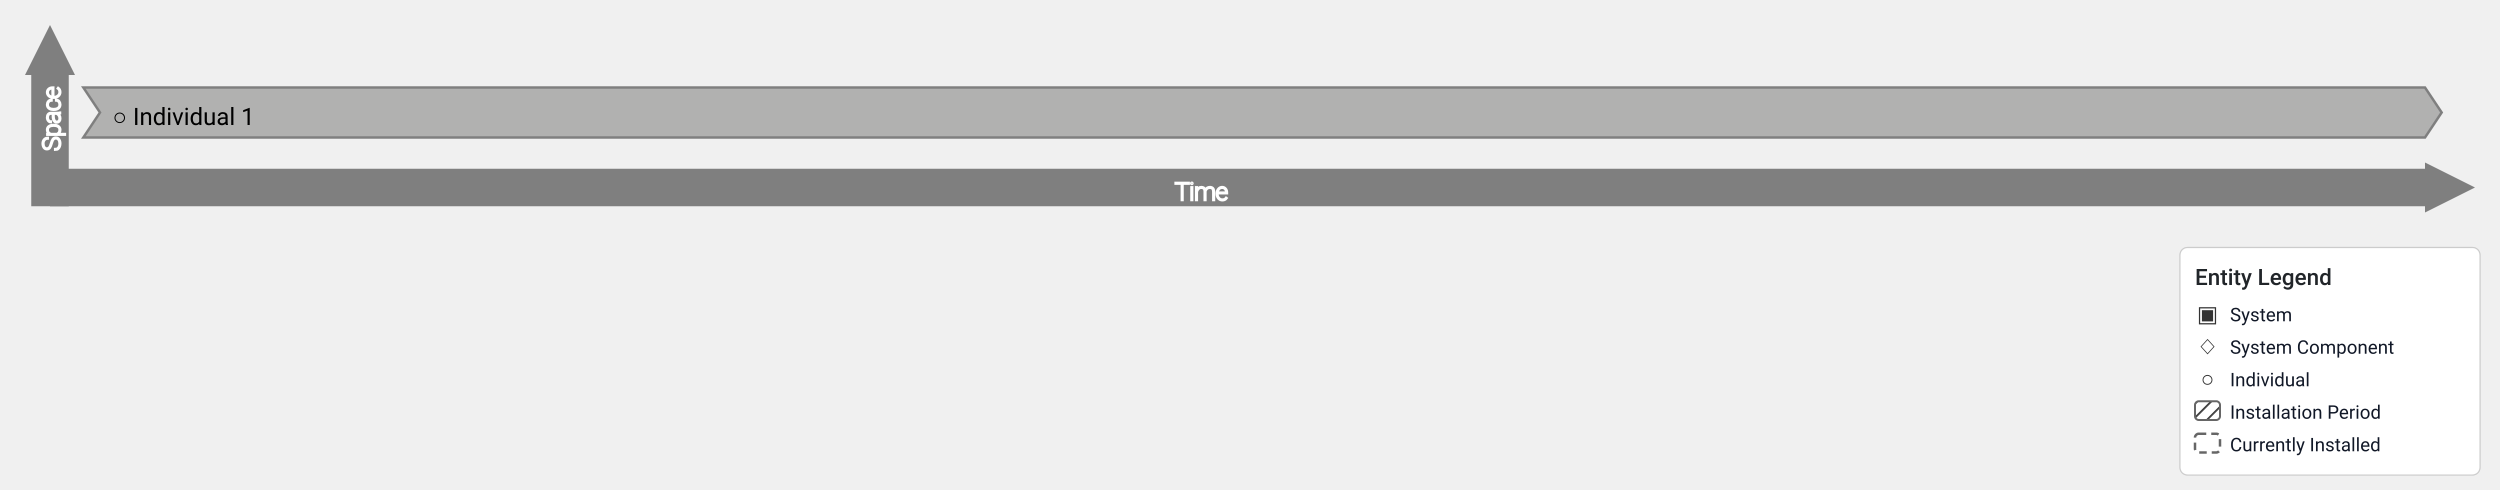
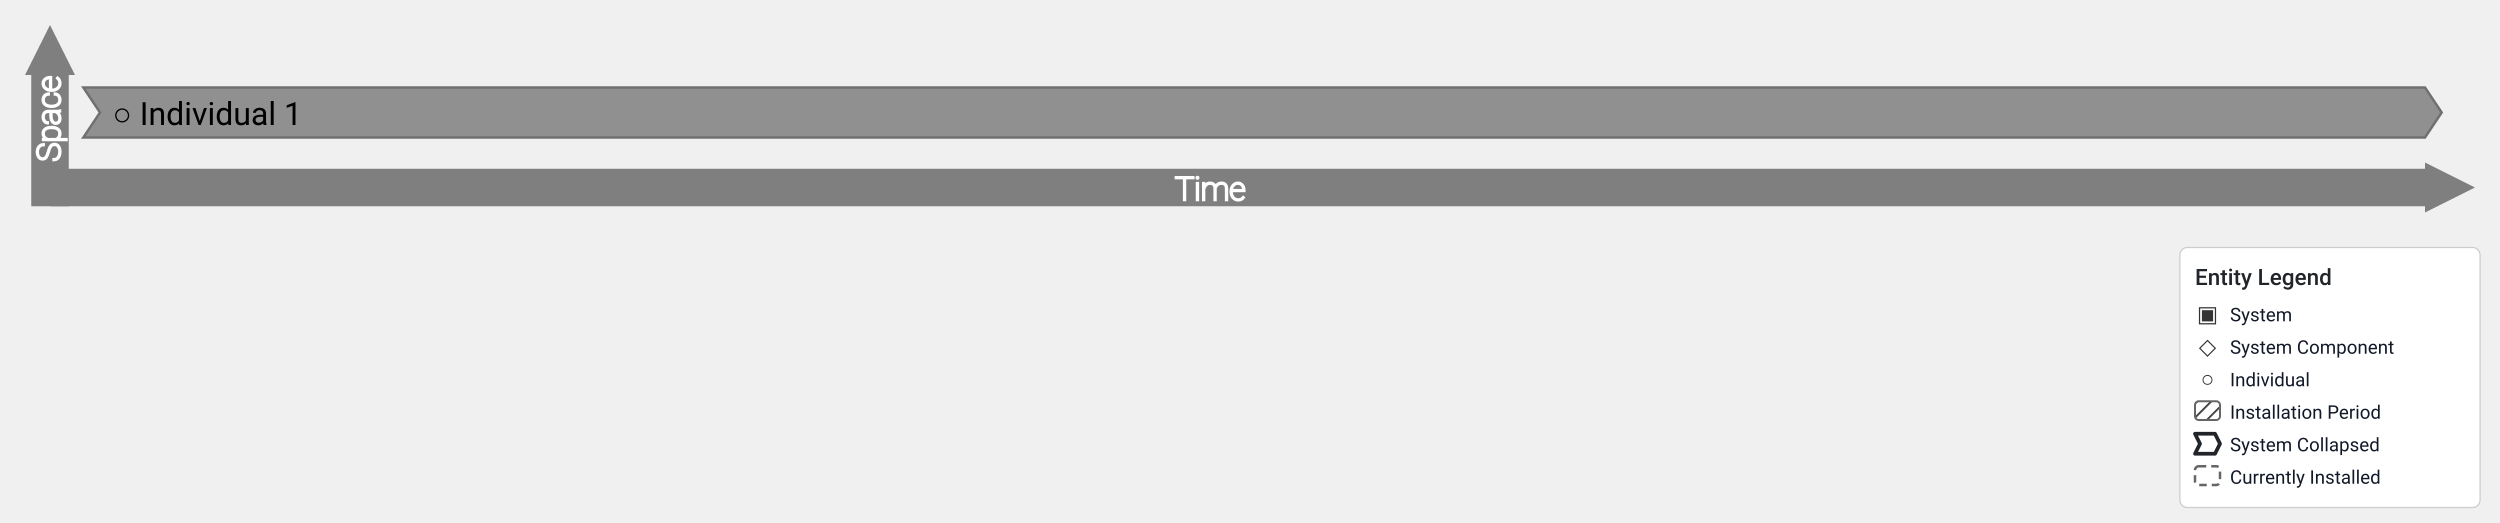
- <svg xmlns="http://www.w3.org/2000/svg" viewBox="0 0 1000 196" style="min-width: 100%; max-width: 100%;">
-   <g id="activity-diagram-group" transform="translate(0,0) scale(1)">
-     <defs>
-       <mask id="activity-mask" maskUnits="userSpaceOnUse">
-         <rect x="-50000" y="-50000" width="100000" height="100000" fill="white" />
-         <rect x="-50000" y="35" width="100000" height="20" fill="black" />
-         <path d="M 33.333 35 l 936.667 0l 6.667 10 -6.667 10l -936.667 0l 6.667 -10 -6.667 -10Z" fill="white" />
+ <svg xmlns="http://www.w3.org/2000/svg" viewBox="0 0 1000 209" style="display: inline; visibility: visible; opacity: 1; fill: rgb(0, 0, 0); fill-opacity: 1; fill-rule: nonzero; stroke: none; stroke-opacity: 1; stroke-width: 1px; stroke-dasharray: none; stroke-dashoffset: 0px; stroke-linecap: butt; stroke-linejoin: miter; stroke-miterlimit: 4; paint-order: normal; vector-effect: none; color: rgb(33, 37, 41); font-family: Roboto, Arial, sans-serif; font-size: 16px; font-weight: 400; font-style: normal; letter-spacing: normal; text-anchor: start; dominant-baseline: auto; alignment-baseline: auto; white-space: normal;">
+   <g id="activity-diagram-group" transform="translate(0,0) scale(1)" style="display: inline; visibility: visible; opacity: 1; fill: rgb(0, 0, 0); fill-opacity: 1; fill-rule: nonzero; stroke: none; stroke-opacity: 1; stroke-width: 1px; stroke-dasharray: none; stroke-dashoffset: 0px; stroke-linecap: butt; stroke-linejoin: miter; stroke-miterlimit: 4; paint-order: normal; vector-effect: none; color: rgb(33, 37, 41); font-family: Roboto, Arial, sans-serif; font-size: 16px; font-weight: 400; font-style: normal; letter-spacing: normal; text-anchor: start; dominant-baseline: auto; alignment-baseline: auto; white-space: normal;">
+     <defs style="display: inline; visibility: visible; opacity: 1; fill: rgb(0, 0, 0); fill-opacity: 1; fill-rule: nonzero; stroke: none; stroke-opacity: 1; stroke-width: 1px; stroke-dasharray: none; stroke-dashoffset: 0px; stroke-linecap: butt; stroke-linejoin: miter; stroke-miterlimit: 4; paint-order: normal; vector-effect: none; color: rgb(33, 37, 41); font-family: Roboto, Arial, sans-serif; font-size: 16px; font-weight: 400; font-style: normal; letter-spacing: normal; text-anchor: start; dominant-baseline: auto; alignment-baseline: auto; white-space: normal;">
+       <mask id="activity-mask" maskUnits="userSpaceOnUse" style="display: inline; visibility: visible; opacity: 1; fill: rgb(0, 0, 0); fill-opacity: 1; fill-rule: nonzero; stroke: none; stroke-opacity: 1; stroke-width: 1px; stroke-dasharray: none; stroke-dashoffset: 0px; stroke-linecap: butt; stroke-linejoin: miter; stroke-miterlimit: 4; paint-order: normal; vector-effect: none; color: rgb(33, 37, 41); font-family: Roboto, Arial, sans-serif; font-size: 16px; font-weight: 400; font-style: normal; letter-spacing: normal; text-anchor: start; dominant-baseline: auto; alignment-baseline: auto; white-space: normal;">
+         <rect x="-50000" y="-50000" width="100000" height="100000" fill="white" style="display: inline; visibility: visible; opacity: 1; fill: rgb(255, 255, 255); fill-opacity: 1; fill-rule: nonzero; stroke: none; stroke-opacity: 1; stroke-width: 1px; stroke-dasharray: none; stroke-dashoffset: 0px; stroke-linecap: butt; stroke-linejoin: miter; stroke-miterlimit: 4; paint-order: normal; vector-effect: none; color: rgb(33, 37, 41); font-family: Roboto, Arial, sans-serif; font-size: 16px; font-weight: 400; font-style: normal; letter-spacing: normal; text-anchor: start; dominant-baseline: auto; alignment-baseline: auto; white-space: normal;" />
+         <rect x="-50000" y="35" width="100000" height="20" fill="black" style="display: inline; visibility: visible; opacity: 1; fill: rgb(0, 0, 0); fill-opacity: 1; fill-rule: nonzero; stroke: none; stroke-opacity: 1; stroke-width: 1px; stroke-dasharray: none; stroke-dashoffset: 0px; stroke-linecap: butt; stroke-linejoin: miter; stroke-miterlimit: 4; paint-order: normal; vector-effect: none; color: rgb(33, 37, 41); font-family: Roboto, Arial, sans-serif; font-size: 16px; font-weight: 400; font-style: normal; letter-spacing: normal; text-anchor: start; dominant-baseline: auto; alignment-baseline: auto; white-space: normal;" />
+         <path d="M 33.333 35 l 936.667 0l 6.667 10 -6.667 10l -936.667 0l 6.667 -10 -6.667 -10Z" fill="white" style="display: inline; visibility: visible; opacity: 1; fill: rgb(255, 255, 255); fill-opacity: 1; fill-rule: nonzero; stroke: none; stroke-opacity: 1; stroke-width: 1px; stroke-dasharray: none; stroke-dashoffset: 0px; stroke-linecap: butt; stroke-linejoin: miter; stroke-miterlimit: 4; paint-order: normal; vector-effect: none; color: rgb(33, 37, 41); font-family: Roboto, Arial, sans-serif; font-size: 16px; font-weight: 400; font-style: normal; letter-spacing: normal; text-anchor: start; dominant-baseline: auto; alignment-baseline: auto; white-space: normal;" />
      </mask>
-       <pattern id="installHatch" width="8" height="8" patternUnits="userSpaceOnUse" patternTransform="rotate(45)">
-         <line x1="0" y1="0" x2="0" y2="8" stroke="#666" stroke-width="1.5" />
+       <pattern id="installHatch" width="8" height="8" patternUnits="userSpaceOnUse" patternTransform="rotate(45)" style="display: inline; visibility: visible; opacity: 1; fill: rgb(0, 0, 0); fill-opacity: 1; fill-rule: nonzero; stroke: none; stroke-opacity: 1; stroke-width: 1px; stroke-dasharray: none; stroke-dashoffset: 0px; stroke-linecap: butt; stroke-linejoin: miter; stroke-miterlimit: 4; paint-order: normal; vector-effect: none; color: rgb(33, 37, 41); font-family: Roboto, Arial, sans-serif; font-size: 16px; font-weight: 400; font-style: normal; letter-spacing: normal; text-anchor: start; dominant-baseline: auto; alignment-baseline: auto; white-space: normal;">
+         <rect width="8" height="8" fill="#d3d3d3" style="display: inline; visibility: visible; opacity: 1; fill: rgb(211, 211, 211); fill-opacity: 1; fill-rule: nonzero; stroke: none; stroke-opacity: 1; stroke-width: 1px; stroke-dasharray: none; stroke-dashoffset: 0px; stroke-linecap: butt; stroke-linejoin: miter; stroke-miterlimit: 4; paint-order: normal; vector-effect: none; color: rgb(33, 37, 41); font-family: Roboto, Arial, sans-serif; font-size: 16px; font-weight: 400; font-style: normal; letter-spacing: normal; text-anchor: start; dominant-baseline: auto; alignment-baseline: auto; white-space: normal;" />
+         <line x1="0" y1="0" x2="0" y2="8" stroke="#666" stroke-width="1.5" style="display: inline; visibility: visible; opacity: 1; fill: rgb(0, 0, 0); fill-opacity: 1; fill-rule: nonzero; stroke: rgb(102, 102, 102); stroke-opacity: 1; stroke-width: 1.5px; stroke-dasharray: none; stroke-dashoffset: 0px; stroke-linecap: butt; stroke-linejoin: miter; stroke-miterlimit: 4; paint-order: normal; vector-effect: none; color: rgb(33, 37, 41); font-family: Roboto, Arial, sans-serif; font-size: 16px; font-weight: 400; font-style: normal; letter-spacing: normal; text-anchor: start; dominant-baseline: auto; alignment-baseline: auto; white-space: normal;" />
      </pattern>
-       <pattern id="installHatchHighlight" width="8" height="8" patternUnits="userSpaceOnUse" patternTransform="rotate(45)">
-         <line x1="0" y1="0" x2="0" y2="8" stroke="#444" stroke-width="2" />
+       <pattern id="installHatchHighlight" width="8" height="8" patternUnits="userSpaceOnUse" patternTransform="rotate(45)" style="display: inline; visibility: visible; opacity: 1; fill: rgb(0, 0, 0); fill-opacity: 1; fill-rule: nonzero; stroke: none; stroke-opacity: 1; stroke-width: 1px; stroke-dasharray: none; stroke-dashoffset: 0px; stroke-linecap: butt; stroke-linejoin: miter; stroke-miterlimit: 4; paint-order: normal; vector-effect: none; color: rgb(33, 37, 41); font-family: Roboto, Arial, sans-serif; font-size: 16px; font-weight: 400; font-style: normal; letter-spacing: normal; text-anchor: start; dominant-baseline: auto; alignment-baseline: auto; white-space: normal;">
+         <rect width="8" height="8" fill="#d3d3d3" style="display: inline; visibility: visible; opacity: 1; fill: rgb(211, 211, 211); fill-opacity: 1; fill-rule: nonzero; stroke: none; stroke-opacity: 1; stroke-width: 1px; stroke-dasharray: none; stroke-dashoffset: 0px; stroke-linecap: butt; stroke-linejoin: miter; stroke-miterlimit: 4; paint-order: normal; vector-effect: none; color: rgb(33, 37, 41); font-family: Roboto, Arial, sans-serif; font-size: 16px; font-weight: 400; font-style: normal; letter-spacing: normal; text-anchor: start; dominant-baseline: auto; alignment-baseline: auto; white-space: normal;" />
+         <line x1="0" y1="0" x2="0" y2="8" stroke="#444" stroke-width="2" style="display: inline; visibility: visible; opacity: 1; fill: rgb(0, 0, 0); fill-opacity: 1; fill-rule: nonzero; stroke: rgb(68, 68, 68); stroke-opacity: 1; stroke-width: 2px; stroke-dasharray: none; stroke-dashoffset: 0px; stroke-linecap: butt; stroke-linejoin: miter; stroke-miterlimit: 4; paint-order: normal; vector-effect: none; color: rgb(33, 37, 41); font-family: Roboto, Arial, sans-serif; font-size: 16px; font-weight: 400; font-style: normal; letter-spacing: normal; text-anchor: start; dominant-baseline: auto; alignment-baseline: auto; white-space: normal;" />
      </pattern>
      <pattern id="exportInstallHatch" width="4" height="4" patternUnits="userSpaceOnUse" patternTransform="rotate(45)">
        <line x1="0" y1="0" x2="0" y2="4" stroke="#444" stroke-width="1.5" />
      </pattern>
    </defs>
-     <path class="individual" id="i936043ce-ab5f-4fb4-9750-70f4fa9ab49d" d="M 33.333 35 l 936.667 0l 6.667 10 -6.667 10l -936.667 0l 6.667 -10 -6.667 -10Z" stroke="#7F7F7F" stroke-width="1px" fill="#B1B1B0" data-row-y="35" style="cursor: ns-resize;" />
-     <text class="individualLabel" id="il936043ce-ab5f-4fb4-9750-70f4fa9ab49d" x="45" y="50" text-anchor="start" font-family="Roboto, Arial, sans-serif" font-size="0.8em">○ Individual 1</text>
-     <defs class="axisTriangle">
-       <marker id="triangle" refX="0" refY="10" markerWidth="20" markerHeight="20" markerUnits="userSpaceOnUse" orient="auto" viewbox="0 0 20 20">
-         <path d="M 0 0 L 20 10 L 0 20 z" style="fill: rgb(127, 127, 127);" />
+     <path class="individual" id="i036928ca-4a36-4260-9280-b5785f0980b8" d="M 33.333 35 l 936.667 0l 6.667 10 -6.667 10l -936.667 0l 6.667 -10 -6.667 -10Z" stroke="var(--diagram-individual-stroke, #707071)" stroke-width="1px" fill="var(--diagram-individual-fill, #909091)" data-row-y="35" style="display: inline; visibility: visible; opacity: 1; fill: rgb(144, 144, 145); fill-opacity: 1; fill-rule: nonzero; stroke: rgb(112, 112, 113); stroke-opacity: 1; stroke-width: 1px; stroke-dasharray: none; stroke-dashoffset: 0px; stroke-linecap: butt; stroke-linejoin: miter; stroke-miterlimit: 4; paint-order: normal; vector-effect: none; color: rgb(33, 37, 41); font-family: Roboto, Arial, sans-serif; font-size: 16px; font-weight: 400; font-style: normal; letter-spacing: normal; text-anchor: start; dominant-baseline: auto; alignment-baseline: auto; white-space: normal;" />
+     <text class="individualLabel" id="il036928ca-4a36-4260-9280-b5785f0980b8" x="45" y="50" text-anchor="start" font-family="&quot;Roboto&quot;, Arial, sans-serif" font-size="0.8em" fill="var(--diagram-label-individual-color, black)" style="display: block; visibility: visible; opacity: 1; fill: rgb(0, 0, 0); fill-opacity: 1; fill-rule: nonzero; stroke: none; stroke-opacity: 1; stroke-width: 1px; stroke-dasharray: none; stroke-dashoffset: 0px; stroke-linecap: butt; stroke-linejoin: miter; stroke-miterlimit: 4; paint-order: normal; vector-effect: none; color: rgb(33, 37, 41); font-family: Roboto, Arial, sans-serif; font-size: 12.8px; font-weight: 400; font-style: normal; letter-spacing: normal; text-anchor: start; dominant-baseline: auto; alignment-baseline: auto; white-space: nowrap;" xml:space="preserve">○ Individual 1</text>
+     <defs class="axisTriangle" style="display: inline; visibility: visible; opacity: 1; fill: rgb(0, 0, 0); fill-opacity: 1; fill-rule: nonzero; stroke: none; stroke-opacity: 1; stroke-width: 1px; stroke-dasharray: none; stroke-dashoffset: 0px; stroke-linecap: butt; stroke-linejoin: miter; stroke-miterlimit: 4; paint-order: normal; vector-effect: none; color: rgb(33, 37, 41); font-family: Roboto, Arial, sans-serif; font-size: 16px; font-weight: 400; font-style: normal; letter-spacing: normal; text-anchor: start; dominant-baseline: auto; alignment-baseline: auto; white-space: normal;">
+       <marker id="triangle" refX="0" refY="10" markerWidth="20" markerHeight="20" markerUnits="userSpaceOnUse" orient="auto" viewbox="0 0 20 20" style="display: inline; visibility: visible; opacity: 1; fill: rgb(0, 0, 0); fill-opacity: 1; fill-rule: nonzero; stroke: none; stroke-opacity: 1; stroke-width: 1px; stroke-dasharray: none; stroke-dashoffset: 0px; stroke-linecap: butt; stroke-linejoin: miter; stroke-miterlimit: 4; paint-order: normal; vector-effect: none; color: rgb(33, 37, 41); font-family: Roboto, Arial, sans-serif; font-size: 16px; font-weight: 400; font-style: normal; letter-spacing: normal; text-anchor: start; dominant-baseline: auto; alignment-baseline: auto; white-space: normal;">
+         <path d="M 0 0 L 20 10 L 0 20 z" style="display: inline; visibility: visible; opacity: 1; fill: rgb(127, 127, 127); fill-opacity: 1; fill-rule: nonzero; stroke: none; stroke-opacity: 1; stroke-width: 1px; stroke-dasharray: none; stroke-dashoffset: 0px; stroke-linecap: butt; stroke-linejoin: miter; stroke-miterlimit: 4; paint-order: normal; vector-effect: none; color: rgb(33, 37, 41); font-family: Roboto, Arial, sans-serif; font-size: 16px; font-weight: 400; font-style: normal; letter-spacing: normal; text-anchor: start; dominant-baseline: auto; alignment-baseline: auto; white-space: normal;" />
      </marker>
    </defs>
-     <line class="axisLine" x1="20" y1="75" x2="970" y2="75" marker-end="url(#triangle)" stroke="#7F7F7F" stroke-width="15" />
-     <text class="axisLable" x="470" y="80" stroke="white" fill="white" font-size="0.8em" font-weight="200" text-anchor="start" font-family="Roboto, Arial, sans-serif">Time</text>
-     <line class="axisLine" x1="20" y1="82.5" x2="20" y2="30" marker-end="url(#triangle)" stroke="#7F7F7F" stroke-width="15" />
-     <text class="axisLable" x="44" y="67.5" stroke="white" fill="white" font-size="0.8em" font-weight="200" text-anchor="middle" font-family="Roboto, Arial, sans-serif" transform="rotate(270 24 67.5)">Space</text>
+     <line class="axisLine" x1="20" y1="75" x2="970" y2="75" marker-end="url(#triangle)" stroke="var(--diagram-axis-colour, #7F7F7F)" stroke-width="15" style="display: inline; visibility: visible; opacity: 1; fill: rgb(0, 0, 0); fill-opacity: 1; fill-rule: nonzero; stroke: rgb(127, 127, 127); stroke-opacity: 1; stroke-width: 15px; stroke-dasharray: none; stroke-dashoffset: 0px; stroke-linecap: butt; stroke-linejoin: miter; stroke-miterlimit: 4; paint-order: normal; vector-effect: none; color: rgb(33, 37, 41); font-family: Roboto, Arial, sans-serif; font-size: 16px; font-weight: 400; font-style: normal; letter-spacing: normal; text-anchor: start; dominant-baseline: auto; alignment-baseline: auto; white-space: normal;" />
+     <text class="axisLable" x="470" y="80" stroke="white" fill="white" font-size="0.8em" font-weight="200" text-anchor="start" font-family="&quot;Roboto&quot;, Arial, sans-serif" style="display: block; visibility: visible; opacity: 1; fill: rgb(255, 255, 255); fill-opacity: 1; fill-rule: nonzero; stroke: rgb(255, 255, 255); stroke-opacity: 1; stroke-width: 1px; stroke-dasharray: none; stroke-dashoffset: 0px; stroke-linecap: butt; stroke-linejoin: miter; stroke-miterlimit: 4; paint-order: normal; vector-effect: none; color: rgb(33, 37, 41); font-family: Roboto, Arial, sans-serif; font-size: 12.8px; font-weight: 200; font-style: normal; letter-spacing: normal; text-anchor: start; dominant-baseline: auto; alignment-baseline: auto; white-space: nowrap;" xml:space="preserve">Time</text>
+     <line class="axisLine" x1="20" y1="82.5" x2="20" y2="30" marker-end="url(#triangle)" stroke="var(--diagram-axis-colour, #7F7F7F)" stroke-width="15" style="display: inline; visibility: visible; opacity: 1; fill: rgb(0, 0, 0); fill-opacity: 1; fill-rule: nonzero; stroke: rgb(127, 127, 127); stroke-opacity: 1; stroke-width: 15px; stroke-dasharray: none; stroke-dashoffset: 0px; stroke-linecap: butt; stroke-linejoin: miter; stroke-miterlimit: 4; paint-order: normal; vector-effect: none; color: rgb(33, 37, 41); font-family: Roboto, Arial, sans-serif; font-size: 16px; font-weight: 400; font-style: normal; letter-spacing: normal; text-anchor: start; dominant-baseline: auto; alignment-baseline: auto; white-space: normal;" />
+     <text class="axisLable" x="44" y="67.5" stroke="white" fill="white" font-size="0.8em" font-weight="200" text-anchor="middle" font-family="&quot;Roboto&quot;, Arial, sans-serif" transform="rotate(270 24 67.5)" style="display: block; visibility: visible; opacity: 1; fill: rgb(255, 255, 255); fill-opacity: 1; fill-rule: nonzero; stroke: rgb(255, 255, 255); stroke-opacity: 1; stroke-width: 1px; stroke-dasharray: none; stroke-dashoffset: 0px; stroke-linecap: butt; stroke-linejoin: miter; stroke-miterlimit: 4; paint-order: normal; vector-effect: none; color: rgb(33, 37, 41); font-family: Roboto, Arial, sans-serif; font-size: 12.8px; font-weight: 200; font-style: normal; letter-spacing: normal; text-anchor: middle; dominant-baseline: auto; alignment-baseline: auto; white-space: nowrap;" xml:space="preserve">Space</text>
  </g>
  <g transform="translate(872, 99)">
-     <rect x="0" y="0" width="120" height="91" fill="white" stroke="rgba(0,0,0,0.175)" stroke-width="0.5" rx="3" />
-     <text x="6" y="15" font-family="Roboto, Arial, sans-serif" font-size="9" font-weight="500" fill="#212529">Entity Legend</text>
+     <rect x="0" y="0" width="120" height="104" fill="white" stroke="rgba(0,0,0,0.175)" stroke-width="0.5" rx="3" />
+     <text x="6" y="15" font-family="&quot;Roboto&quot;, Arial, sans-serif" font-size="9" font-weight="500" fill="#212529">Entity Legend</text>
    <g>
-       <text x="11" y="29.65" text-anchor="middle" font-size="9" fill="#333">▣</text>
-       <text x="20" y="29.5" font-family="Roboto, Arial, sans-serif" font-size="7.5" fill="#111827">System</text>
+       <text x="11" y="29.65" text-anchor="middle" font-size="9" font-family="&quot;Roboto&quot;, Arial, sans-serif" fill="#333">▣</text>
+       <text x="20" y="29.5" font-family="&quot;Roboto&quot;, Arial, sans-serif" font-size="7.5" fill="#111827">System</text>
    </g>
    <g>
-       <text x="11" y="42.65" text-anchor="middle" font-size="9" fill="#333">◇</text>
-       <text x="20" y="42.5" font-family="Roboto, Arial, sans-serif" font-size="7.5" fill="#111827">System Component</text>
+       <text x="11" y="42.65" text-anchor="middle" font-size="9" font-family="&quot;Roboto&quot;, Arial, sans-serif" fill="#333">◇</text>
+       <text x="20" y="42.5" font-family="&quot;Roboto&quot;, Arial, sans-serif" font-size="7.5" fill="#111827">System Component</text>
    </g>
    <g>
-       <text x="11" y="55.65" text-anchor="middle" font-size="9" fill="#333">○</text>
-       <text x="20" y="55.5" font-family="Roboto, Arial, sans-serif" font-size="7.5" fill="#111827">Individual</text>
+       <text x="11" y="55.65" text-anchor="middle" font-size="9" font-family="&quot;Roboto&quot;, Arial, sans-serif" fill="#333">○</text>
+       <text x="20" y="55.5" font-family="&quot;Roboto&quot;, Arial, sans-serif" font-size="7.5" fill="#111827">Individual</text>
    </g>
    <g>
      <rect x="6" y="61.5" width="10" height="7.5" rx="1.5" fill="url(#exportInstallHatch)" stroke="#666" stroke-width="0.8" />
-       <text x="20" y="68.5" font-family="Roboto, Arial, sans-serif" font-size="7.5" fill="#111827">Installation Period</text>
+       <text x="20" y="68.5" font-family="&quot;Roboto&quot;, Arial, sans-serif" font-size="7.5" fill="#111827">Installation Period</text>
    </g>
    <g>
-       <rect x="6" y="74.5" width="10" height="7.5" rx="1.5" fill="none" stroke="#666" stroke-width="1" stroke-dasharray="3,2" />
-       <text x="20" y="81.5" font-family="Roboto, Arial, sans-serif" font-size="7.5" fill="#111827">Currently Installed</text>
+       <path d="M 6 74.5 L 14 74.5 L 16 78.5 L 14 82.5 L 6 82.5 L 8 78.5 Z" fill="white" stroke="#212529" stroke-width="1.5" stroke-linejoin="round" />
+       <text x="20" y="81.5" font-family="&quot;Roboto&quot;, Arial, sans-serif" font-size="7.5" fill="#111827">System Collapsed</text>
+     </g>
+     <g>
+       <rect x="6" y="87.5" width="10" height="7.5" rx="1.5" fill="none" stroke="#666" stroke-width="1" stroke-dasharray="3,2" />
+       <text x="20" y="94.5" font-family="&quot;Roboto&quot;, Arial, sans-serif" font-size="7.5" fill="#111827">Currently Installed</text>
    </g>
  </g>
</svg>
